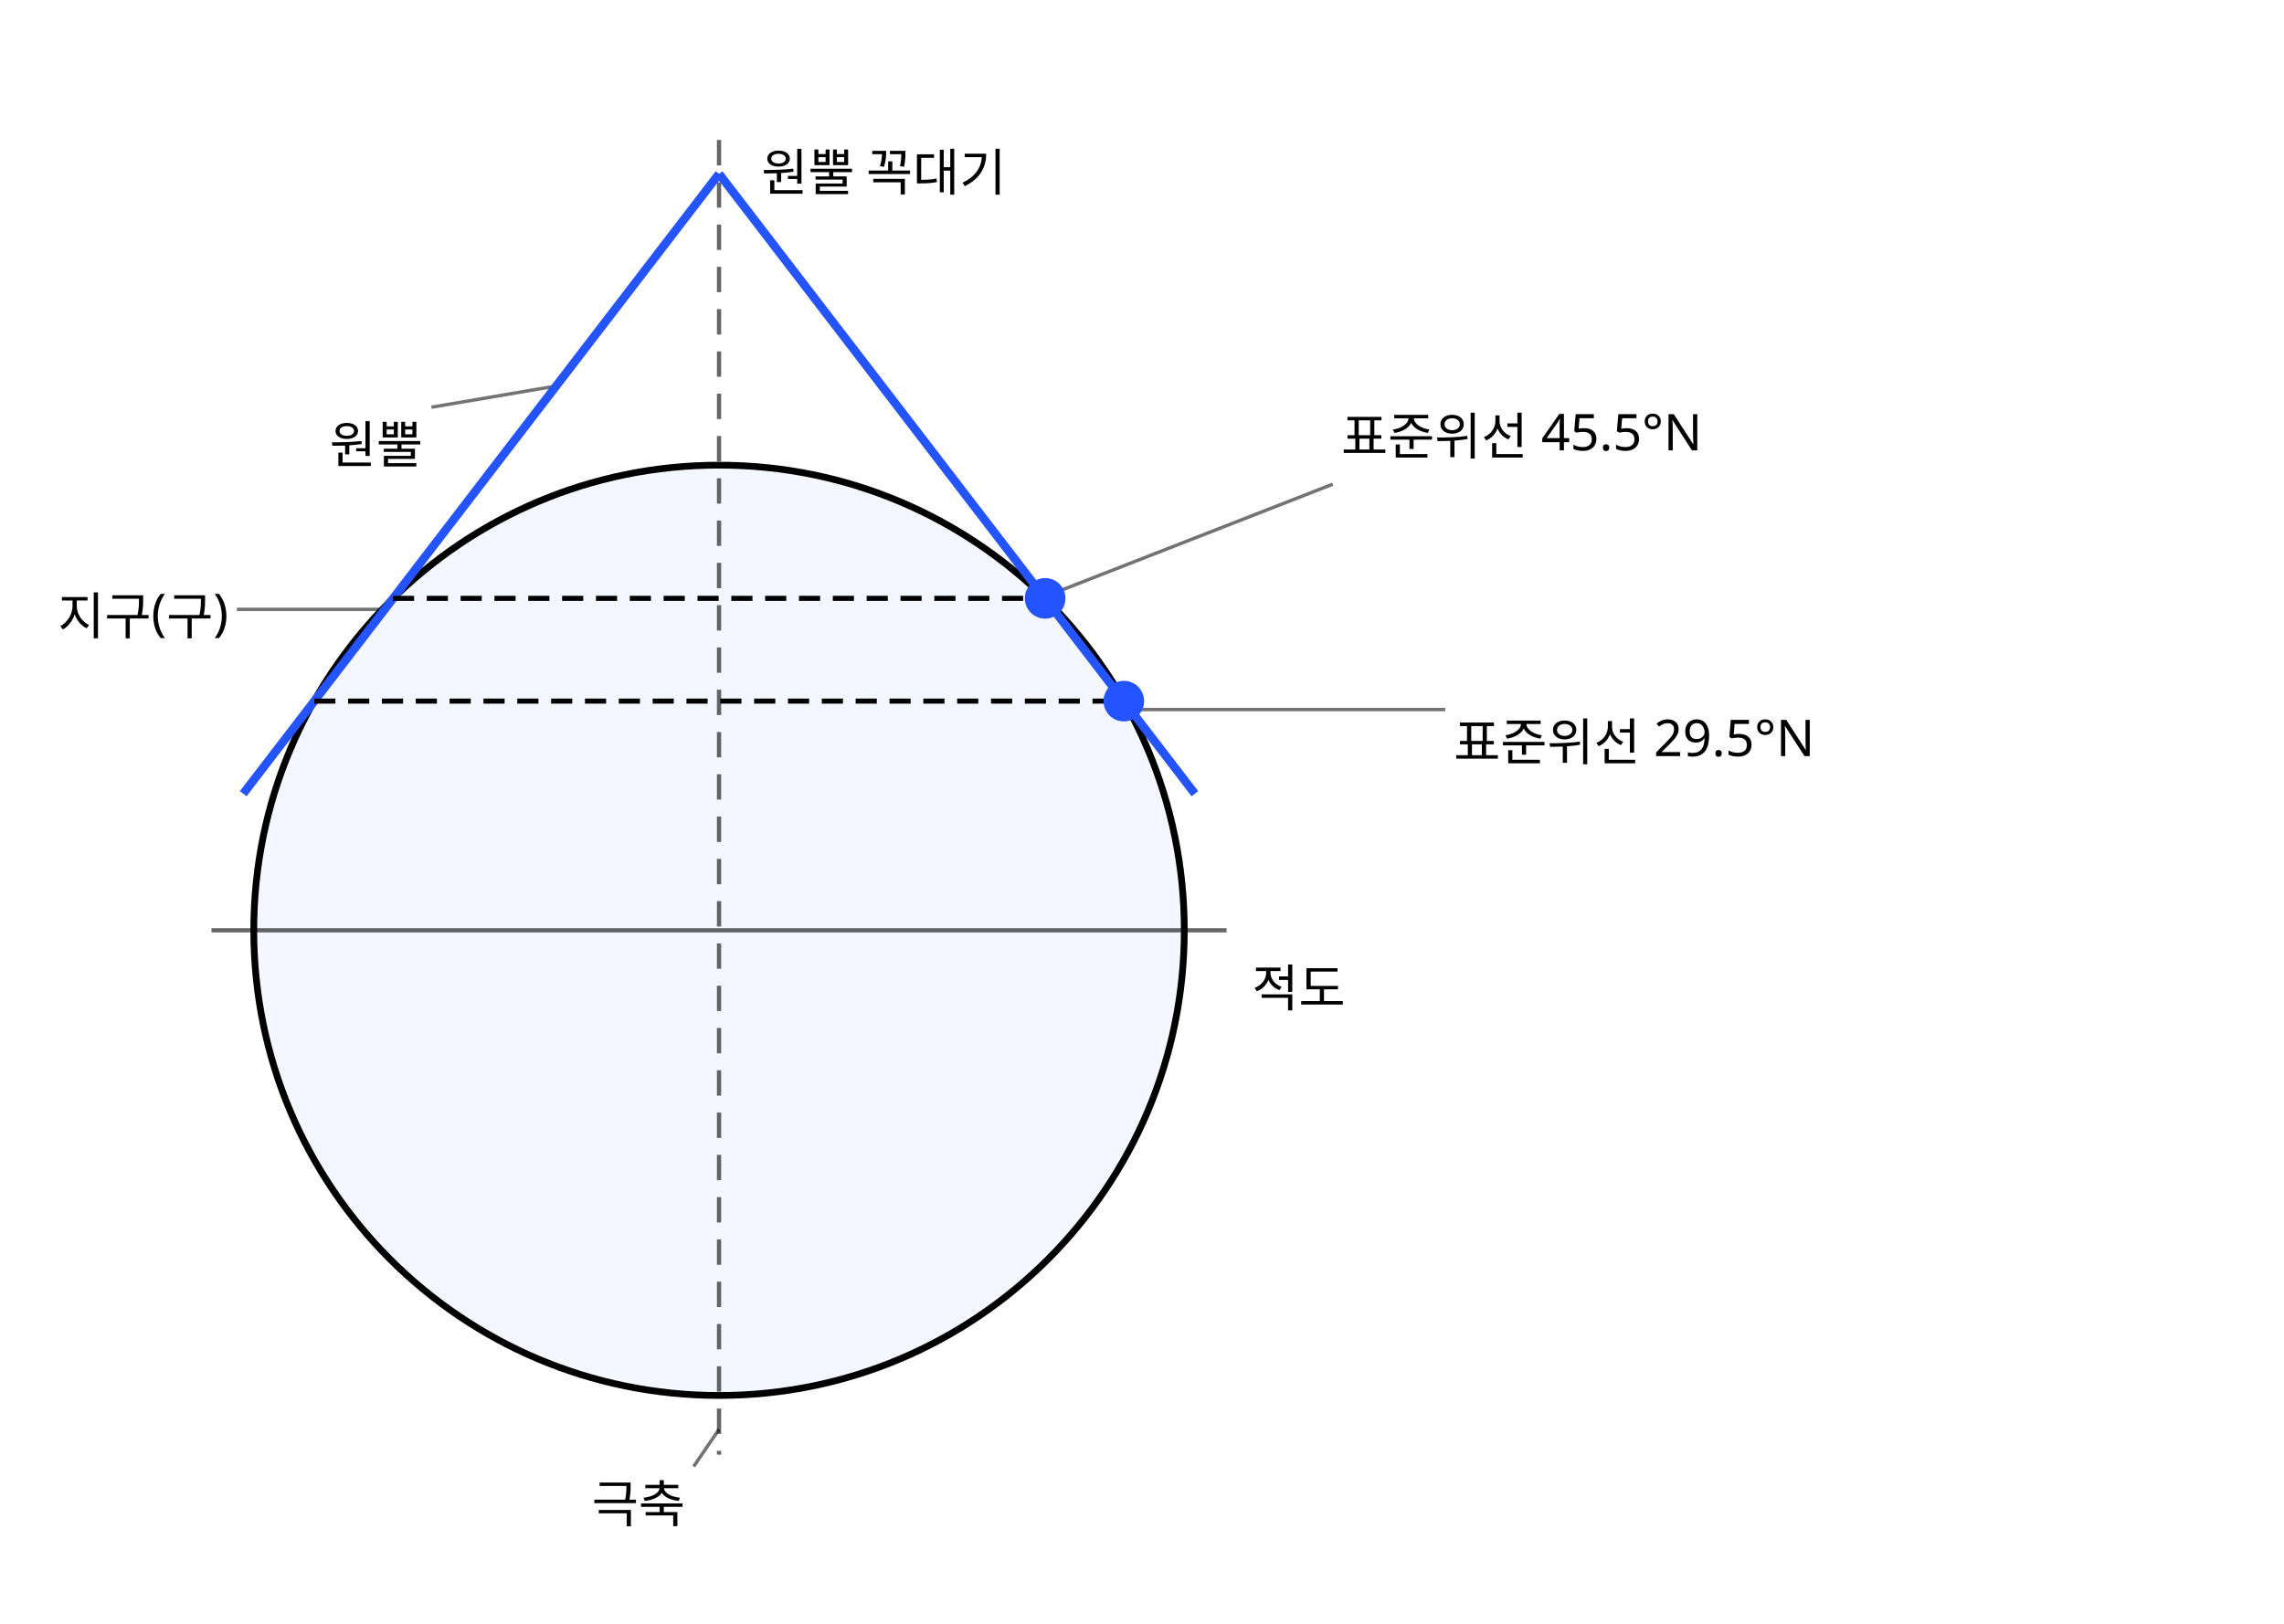
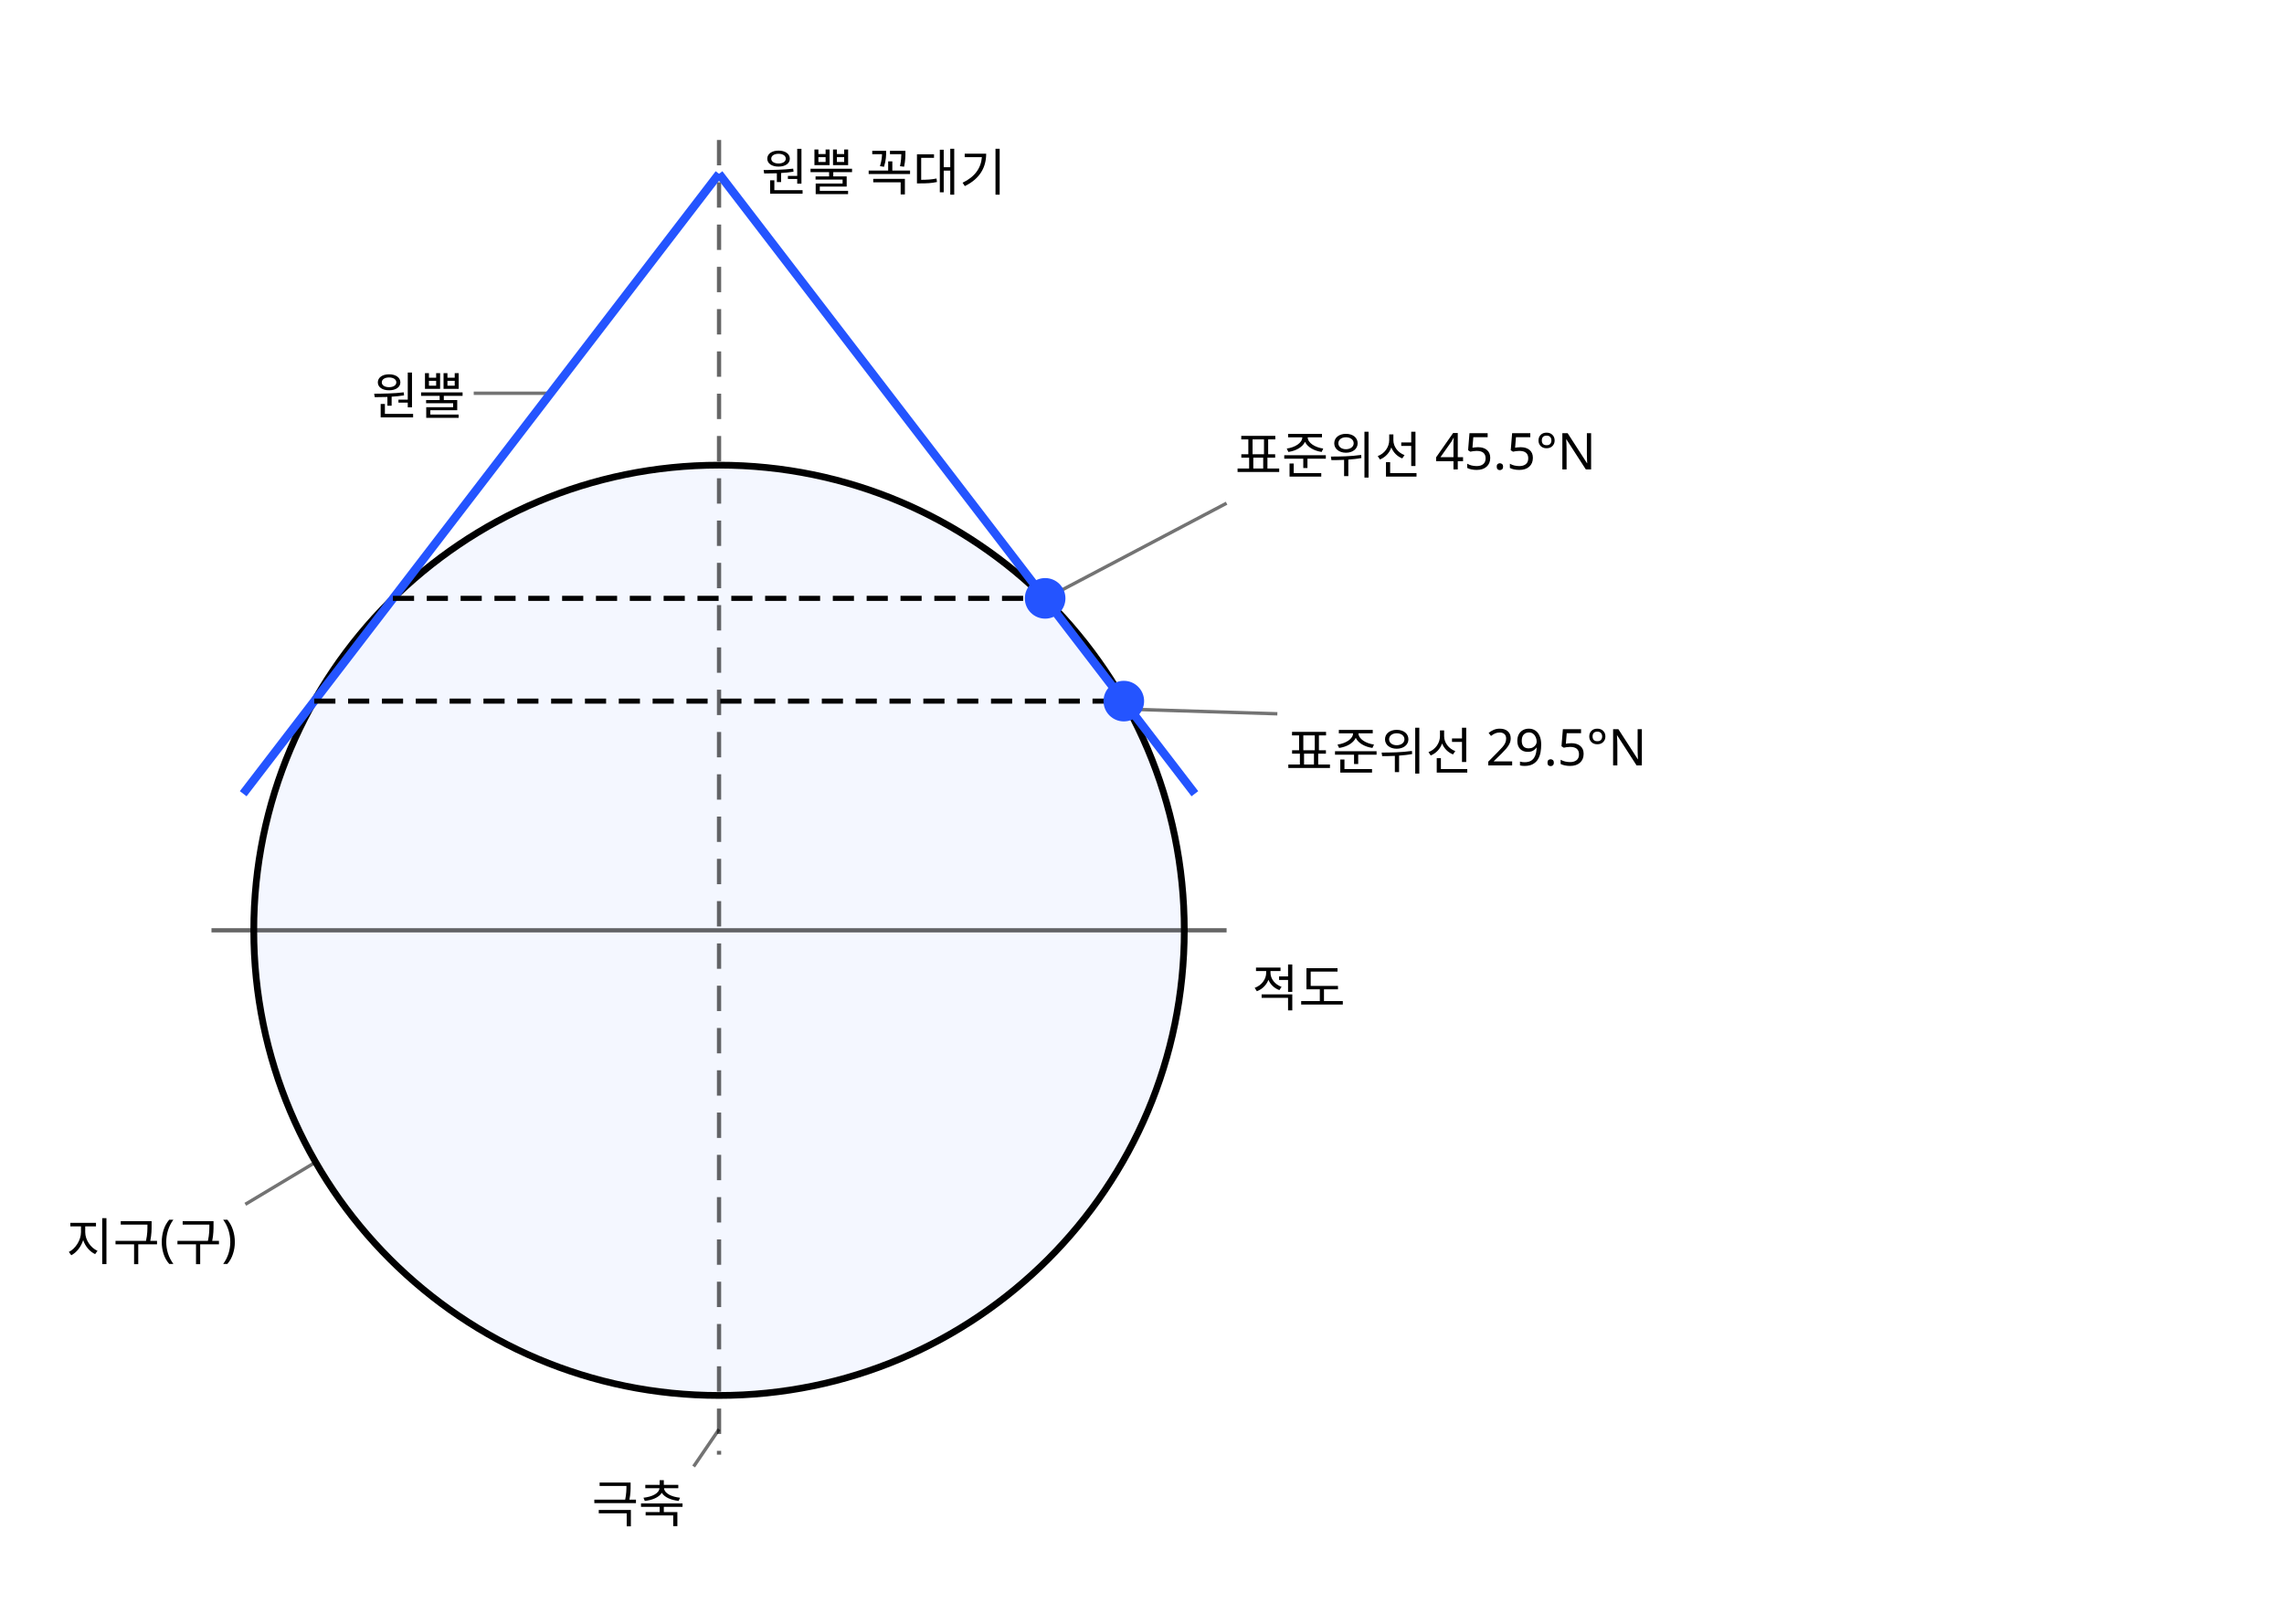
<svg xmlns="http://www.w3.org/2000/svg" class="si si-illus" viewBox="0 0 540 384" style="max-width:540px;color:var(--si-ink,var(--text,#1f2328))" role="img" aria-labelledby="albers-equal-area-conic-projection-t" font-family="'Pretendard','Noto Sans KR','Apple SD Gothic Neo',sans-serif" font-size="13" fill="currentColor">
  <defs />
-   <line x1="251.1" y1="139.5" x2="315.1" y2="114.5" class="si-leader" style="stroke:currentColor" stroke-opacity="0.55" stroke-width="0.8" />
-   <line x1="269.7" y1="167.8" x2="341.7" y2="167.8" class="si-leader" style="stroke:currentColor" stroke-opacity="0.55" stroke-width="0.8" />
+   <line x1="251.1" y1="139.5" x2="290" y2="119" class="si-leader" style="stroke:currentColor" stroke-opacity="0.55" stroke-width="0.8" />
+   <line x1="269.7" y1="167.8" x2="302" y2="168.8" class="si-leader" style="stroke:currentColor" stroke-opacity="0.55" stroke-width="0.8" />
  <line x1="170" y1="338" x2="164" y2="346.8" class="si-leader" style="stroke:currentColor" stroke-opacity="0.55" stroke-width="0.8" />
-   <line x1="90.8" y1="144.1" x2="56" y2="144.1" class="si-leader" style="stroke:currentColor" stroke-opacity="0.55" stroke-width="0.8" />
-   <line x1="131.4" y1="91.3" x2="102" y2="96.3" class="si-leader" style="stroke:currentColor" stroke-opacity="0.55" stroke-width="0.8" />
+   <line x1="75" y1="274.6" x2="58" y2="284.8" class="si-leader" style="stroke:currentColor" stroke-opacity="0.55" stroke-width="0.8" />
+   <line x1="130.1" y1="93" x2="112" y2="93" class="si-leader" style="stroke:currentColor" stroke-opacity="0.55" stroke-width="0.8" />
  <circle cx="170" cy="220" r="110" style="stroke:currentColor;fill:var(--si-accent,#2454ff)" stroke-width="1.6" fill-opacity="0.05" />
  <line x1="170" y1="33.1" x2="170" y2="344" style="stroke:currentColor;fill:none" stroke-width="1" stroke-dasharray="6 4" opacity="0.6" />
  <line x1="170" y1="41.1" x2="282.5" y2="187.7" style="stroke:var(--si-accent,#2454ff);fill:none" stroke-width="2" />
  <line x1="170" y1="41.1" x2="57.5" y2="187.7" style="stroke:var(--si-accent,#2454ff);fill:none" stroke-width="2" />
  <line x1="50" y1="220" x2="290" y2="220" style="stroke:currentColor;fill:none" stroke-width="1" opacity="0.6" />
  <line x1="74.3" y1="165.8" x2="265.7" y2="165.8" style="stroke:currentColor;fill:none" stroke-width="1.2" stroke-dasharray="5 3" />
  <line x1="92.9" y1="141.5" x2="247.1" y2="141.5" style="stroke:currentColor;fill:none" stroke-width="1.2" stroke-dasharray="5 3" />
  <circle cx="265.7" cy="165.8" r="4" style="stroke:var(--si-accent,#2454ff);fill:var(--si-accent,#2454ff)" stroke-width="1.6" />
  <circle cx="247.1" cy="141.5" r="4" style="stroke:var(--si-accent,#2454ff);fill:var(--si-accent,#2454ff)" stroke-width="1.6" />
-   <text x="317.1" y="107.5" font-size="12">표준위선 45.5°N</text>
-   <text x="343.7" y="179.8" font-size="12">표준위선 29.5°N</text>
+   <text x="292" y="112" font-size="12">표준위선 45.5°N</text>
+   <text x="304" y="182" font-size="12">표준위선 29.5°N</text>
  <text x="296" y="238" font-size="12">적도</text>
  <text x="162" y="360" text-anchor="end" font-size="12">극축</text>
  <text x="180" y="45.1" font-size="12">원뿔 꼭대기</text>
-   <text x="54" y="150" text-anchor="end" font-size="12">지구(구)</text>
-   <text x="100" y="109.5" text-anchor="end" font-size="12">원뿔</text>
+   <text x="56" y="298" text-anchor="end" font-size="12">지구(구)</text>
+   <text x="110" y="98" text-anchor="end" font-size="12">원뿔</text>
</svg>
